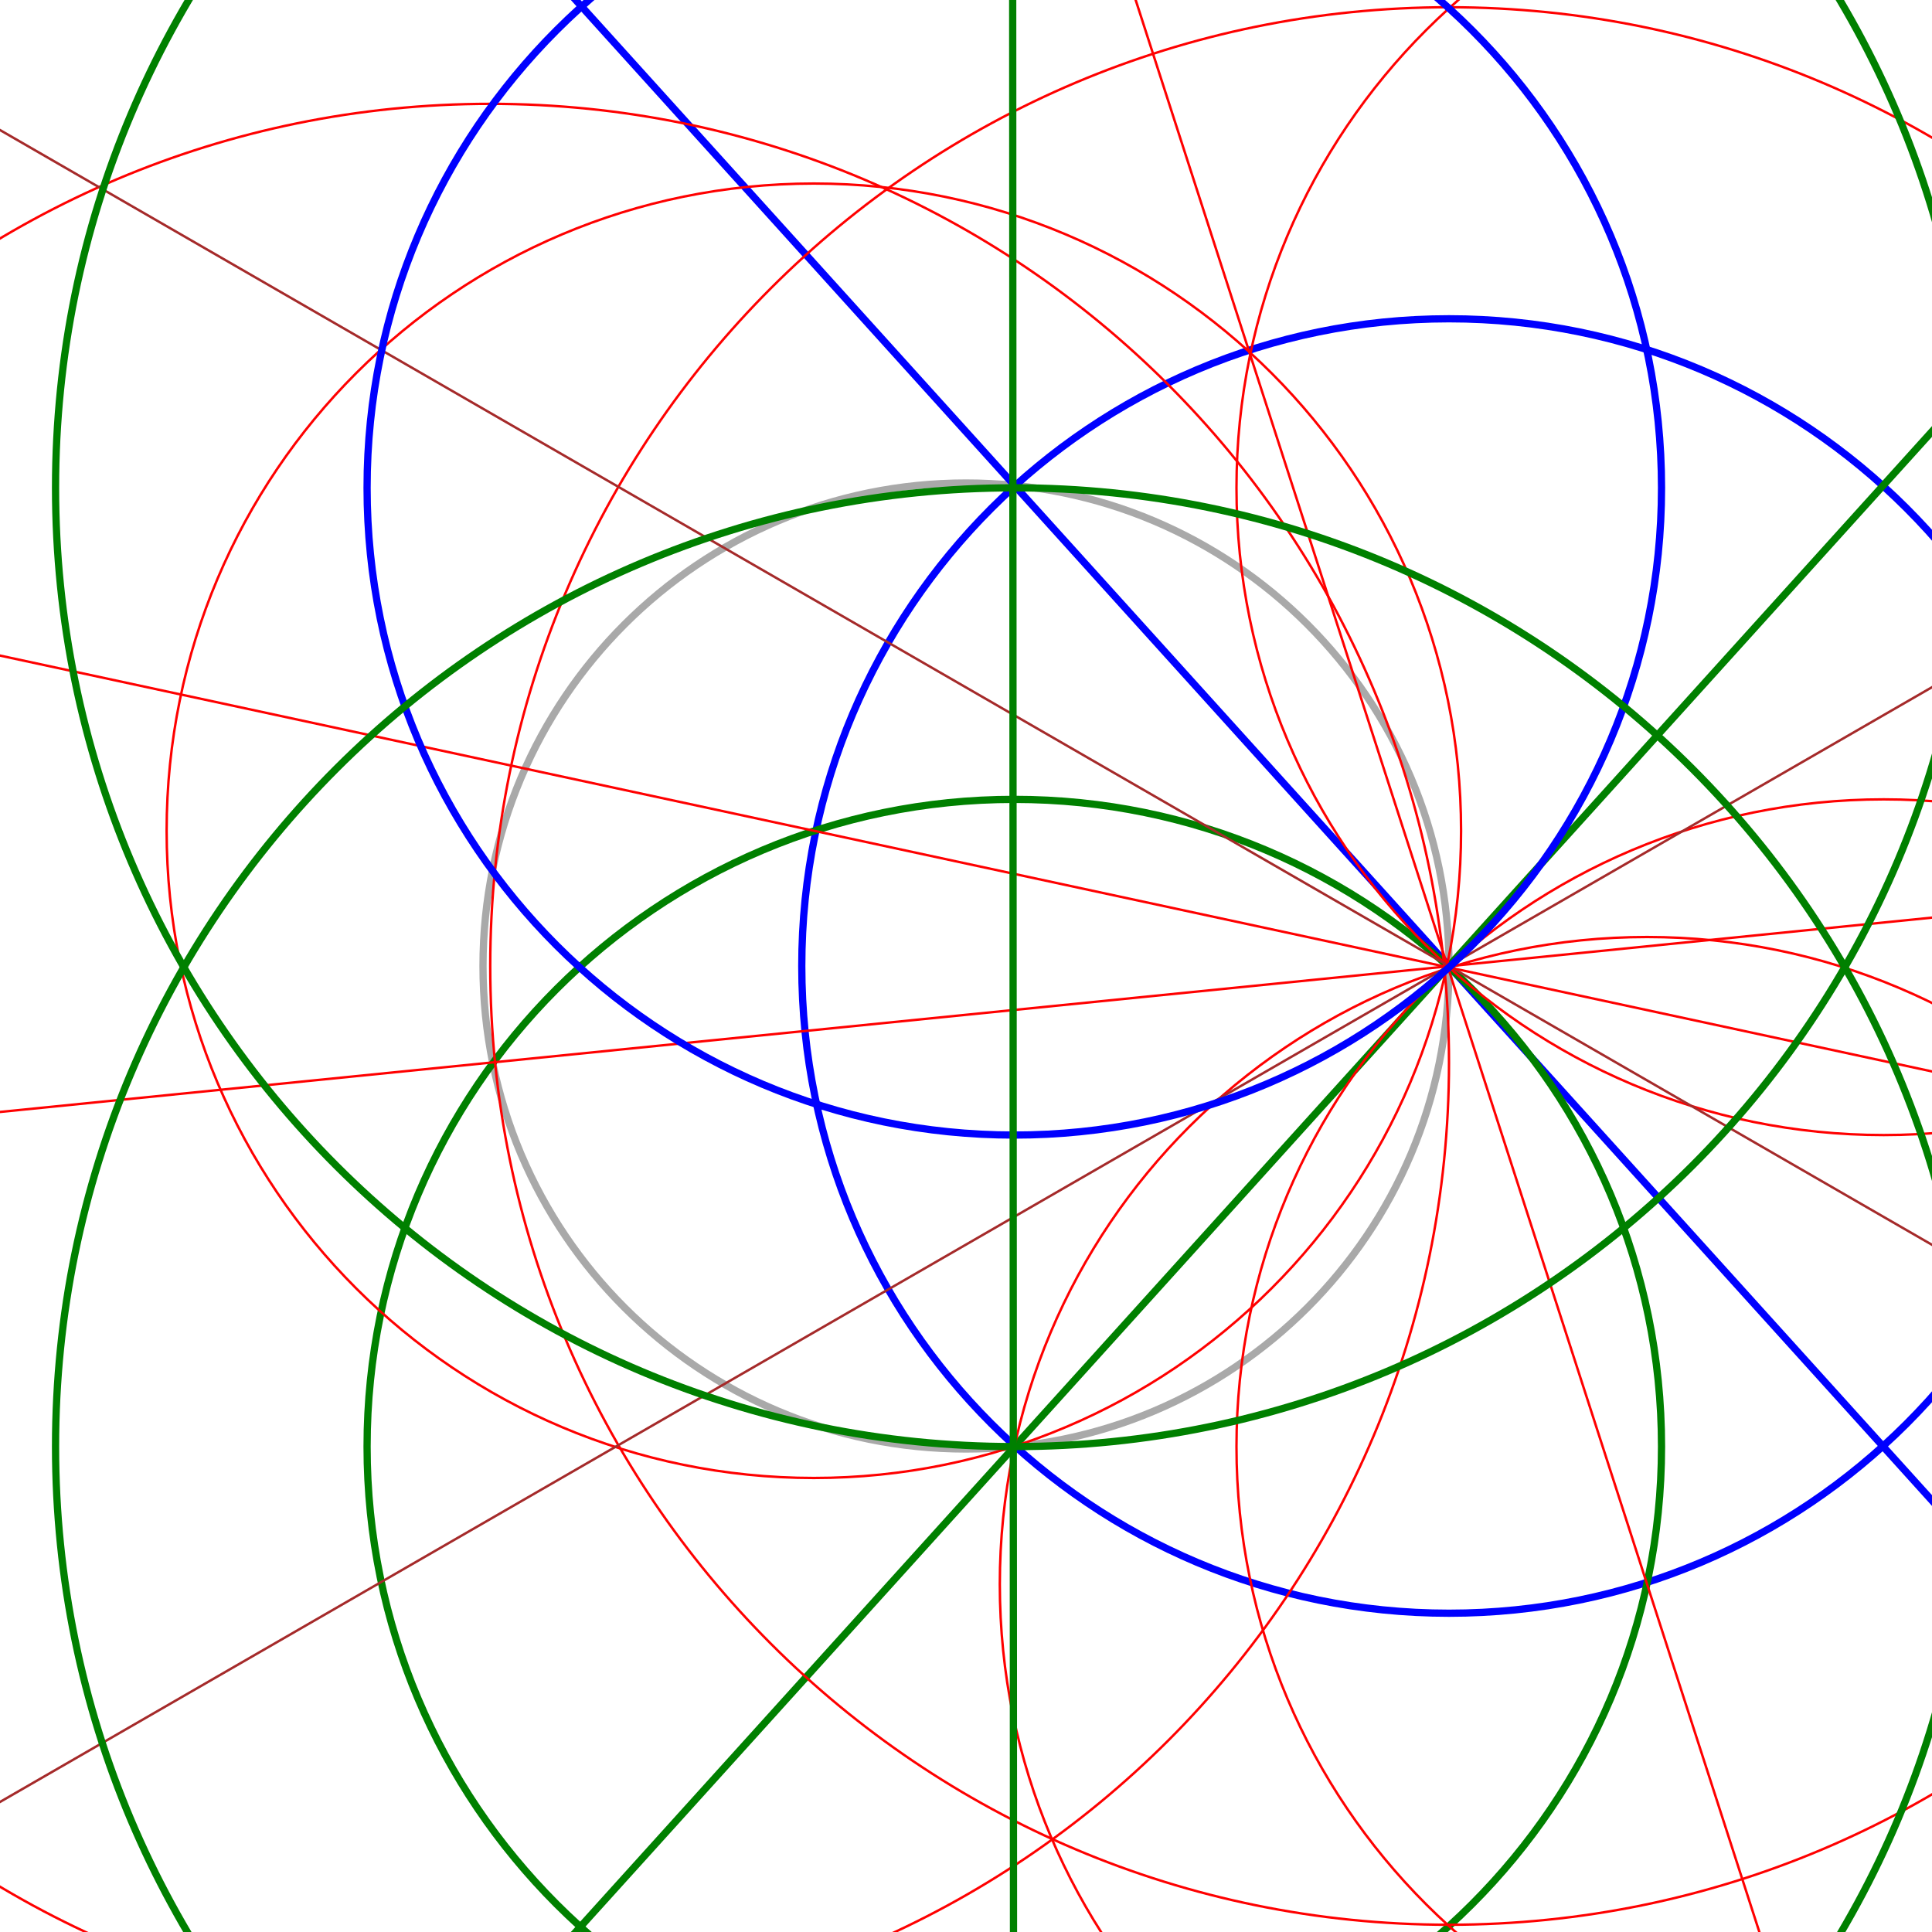
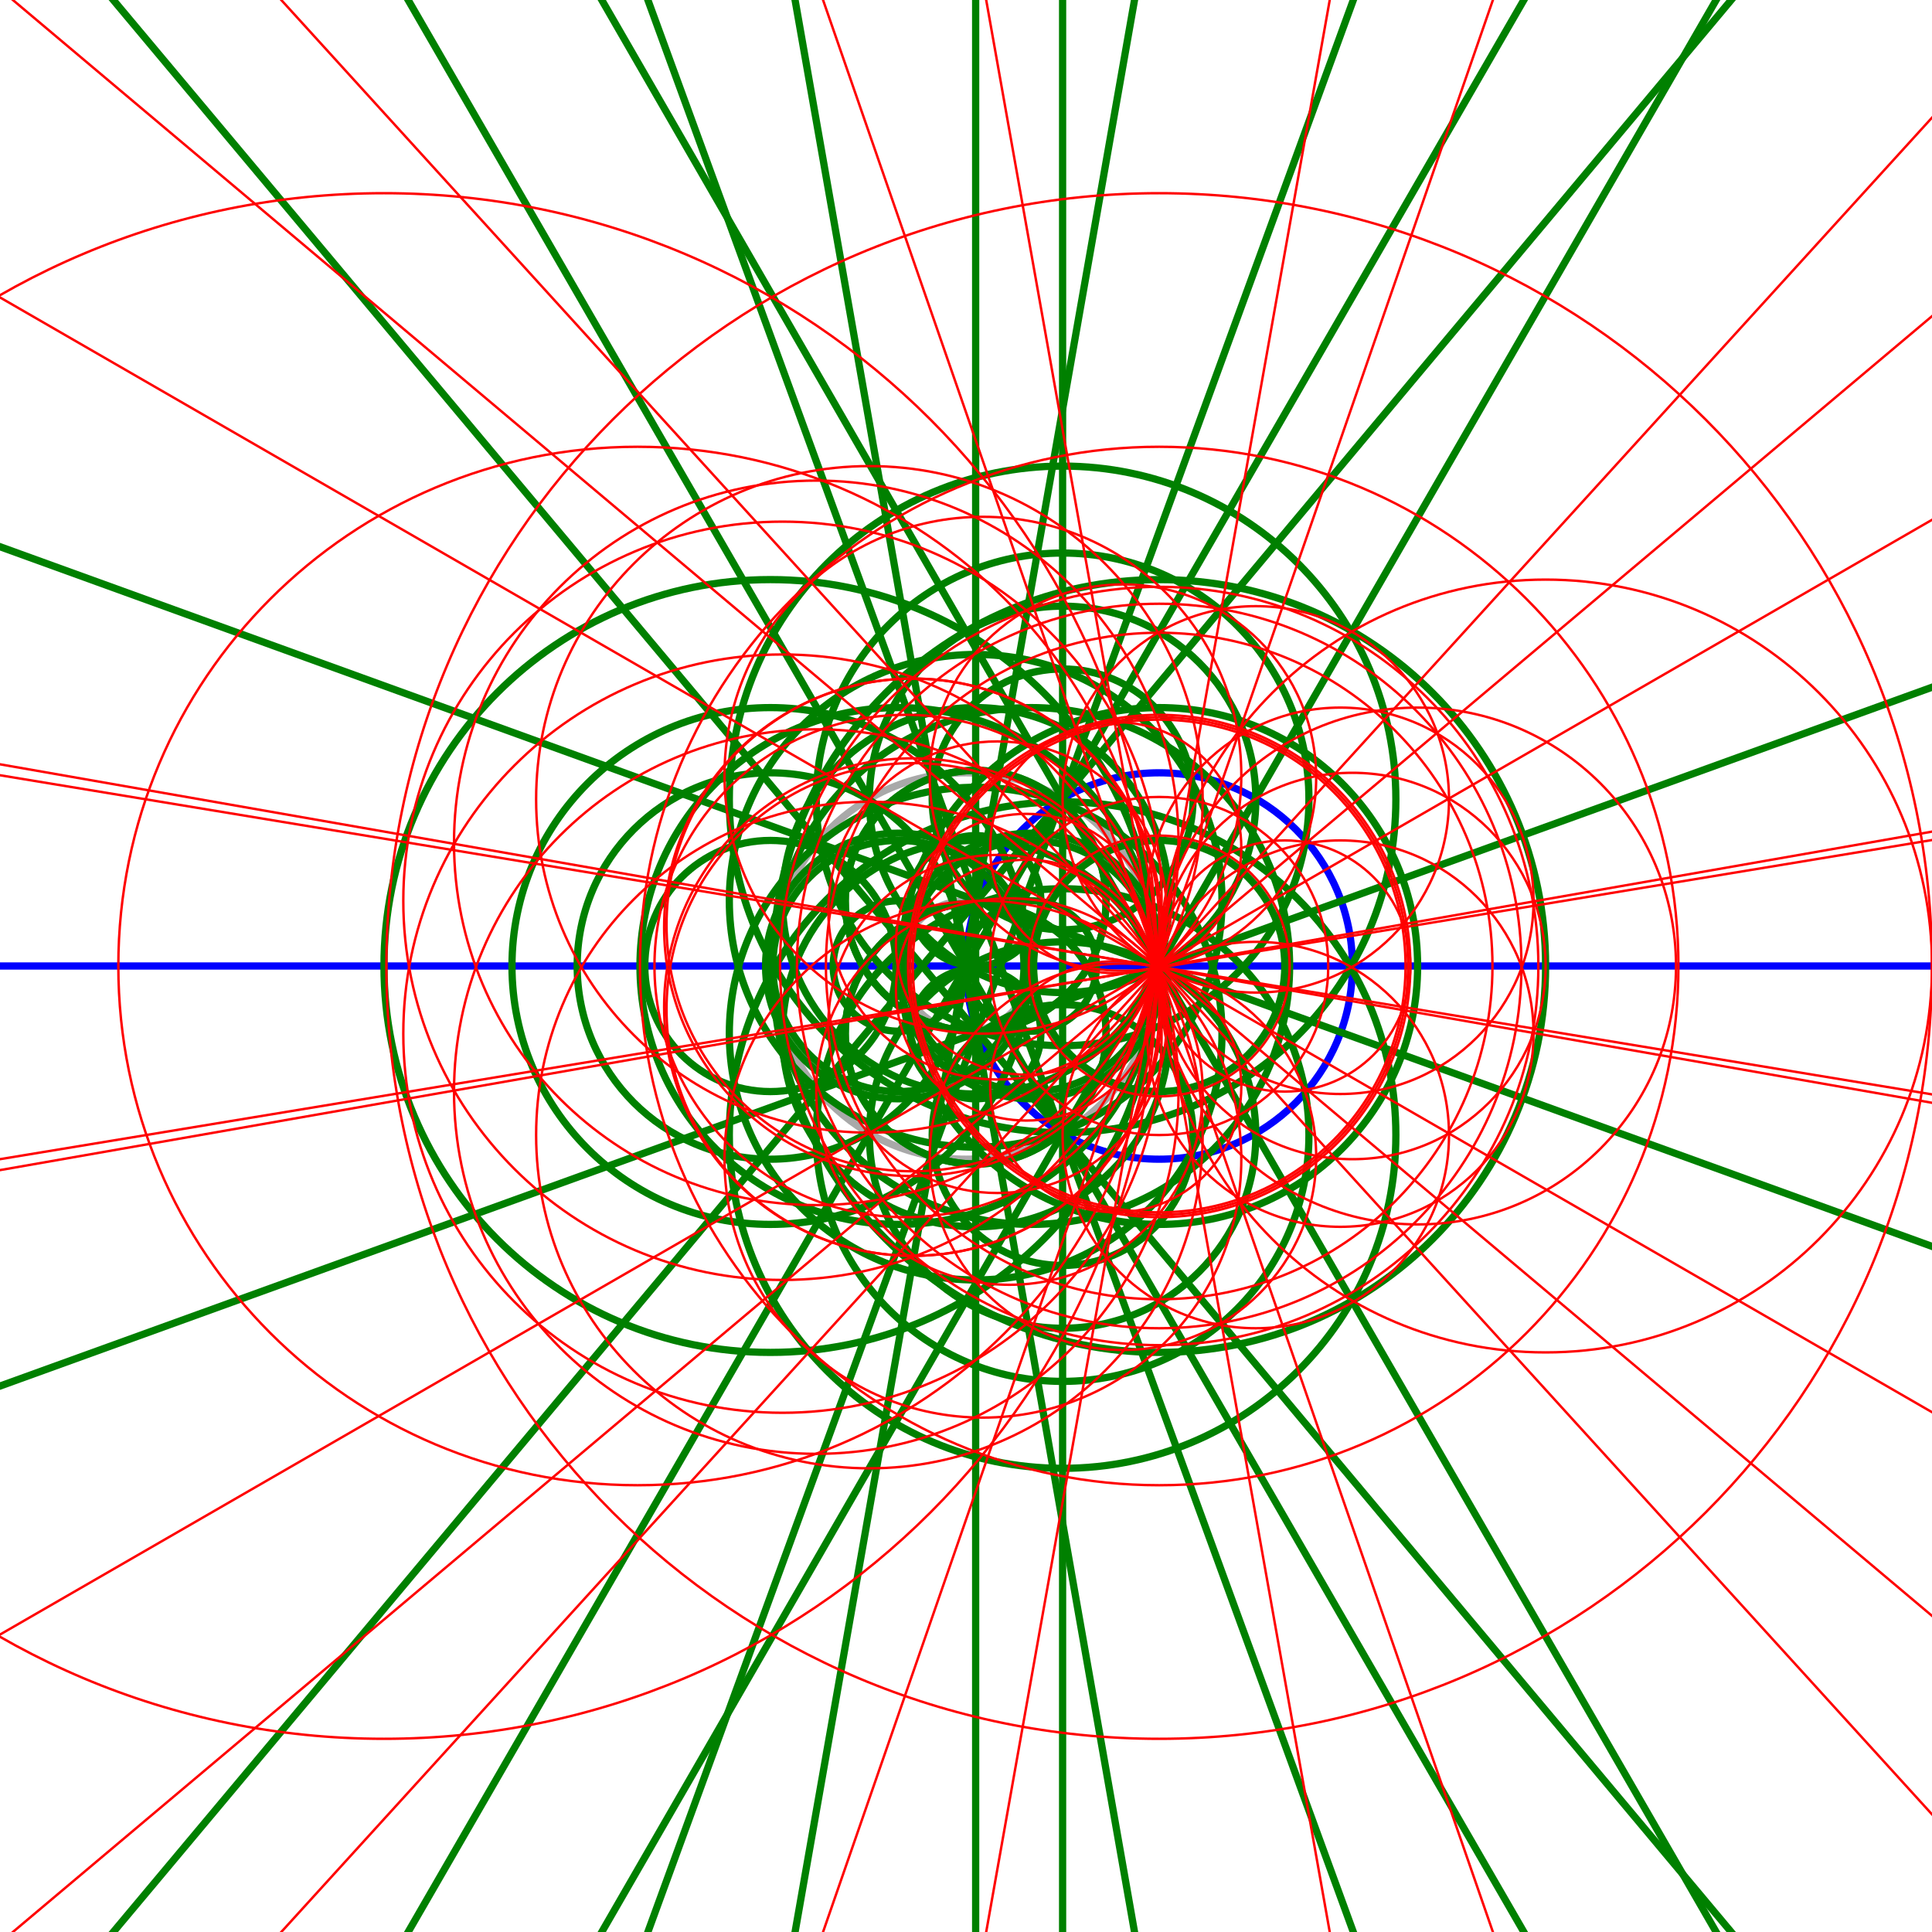
<svg xmlns="http://www.w3.org/2000/svg" viewBox="0 0 800 800">
-   <circle cx="400" cy="400" fill="none" r="200" stroke="darkgray" stroke-width="3" />
-   <line fill="none" stroke="blue" stroke-width="3" x1="-294" x2="1314" y1="-589" y2="1190" />
-   <circle cx="600" cy="400" fill="none" r="268" stroke="blue" stroke-width="3" />
-   <line fill="none" stroke="green" stroke-width="3" x1="1314" x2="-294" y1="-390" y2="1389" />
-   <circle cx="420" cy="599" fill="none" r="268" stroke="green" stroke-width="3" />
-   <circle cx="780" cy="599" fill="none" r="268" stroke="red" stroke-width="1" />
-   <circle cx="780" cy="202" fill="none" r="268" stroke="red" stroke-width="1" />
-   <line fill="none" stroke="red" stroke-width="1" x1="1595" x2="-791" y1="300" y2="540" />
-   <circle cx="600" cy="400" fill="none" r="397" stroke="red" stroke-width="1" />
-   <circle cx="203" cy="440" fill="none" r="397" stroke="red" stroke-width="1" />
-   <line fill="none" stroke="red" stroke-width="1" x1="212" x2="949" y1="-800" y2="1483" />
-   <circle cx="682" cy="656" fill="none" r="268" stroke="red" stroke-width="1" />
-   <line fill="none" stroke="brown" stroke-width="1" x1="-589" x2="1489" y1="-286" y2="913" />
-   <line fill="none" stroke="red" stroke-width="1" x1="-764" x2="1582" y1="107" y2="612" />
-   <circle cx="337" cy="344" fill="none" r="268" stroke="red" stroke-width="1" />
-   <line fill="none" stroke="brown" stroke-width="1" x1="1489" x2="-589" y1="-113" y2="1086" />
-   <circle cx="420" cy="202" fill="none" r="268" stroke="blue" stroke-width="3" />
-   <line fill="none" stroke="green" stroke-width="3" x1="419" x2="420" y1="-800" y2="1600" />
-   <circle cx="420" cy="202" fill="none" r="397" stroke="green" stroke-width="3" />
-   <circle cx="420" cy="599" fill="none" r="397" stroke="green" stroke-width="3" />
+   <circle cx="400" cy="400" fill="none" r="80" stroke="darkgray" stroke-width="3" />
+   <circle cx="400" cy="400" fill="none" r="27" stroke="darkgray" stroke-width="3" />
+   <line fill="none" stroke="blue" stroke-width="3" x1="-800" x2="1600" y1="400" y2="400" />
+   <circle cx="480" cy="400" fill="none" r="80" stroke="blue" stroke-width="3" />
+   <circle cx="480" cy="400" fill="none" r="160" stroke="green" stroke-width="3" />
+   <circle cx="319" cy="400" fill="none" r="160" stroke="green" stroke-width="3" />
+   <circle cx="480" cy="400" fill="none" r="52" stroke="green" stroke-width="3" />
+   <circle cx="427" cy="400" fill="none" r="52" stroke="green" stroke-width="3" />
+   <circle cx="480" cy="400" fill="none" r="107" stroke="green" stroke-width="3" />
+   <circle cx="372" cy="400" fill="none" r="107" stroke="green" stroke-width="3" />
+   <line fill="none" stroke="green" stroke-width="3" x1="-139" x2="1059" y1="-673" y2="1404" />
+   <circle cx="440" cy="331" fill="none" r="80" stroke="green" stroke-width="3" />
+   <line fill="none" stroke="green" stroke-width="3" x1="1059" x2="-139" y1="-604" y2="1473" />
+   <circle cx="440" cy="470" fill="none" r="80" stroke="green" stroke-width="3" />
+   <line fill="none" stroke="green" stroke-width="3" x1="-719" x2="1537" y1="-34" y2="783" />
+   <circle cx="404" cy="373" fill="none" r="80" stroke="green" stroke-width="3" />
+   <line fill="none" stroke="green" stroke-width="3" x1="1537" x2="-719" y1="18" y2="834" />
+   <circle cx="404" cy="428" fill="none" r="80" stroke="green" stroke-width="3" />
+   <circle cx="319" cy="400" fill="none" r="80" stroke="green" stroke-width="3" />
+   <circle cx="427" cy="400" fill="none" r="27" stroke="green" stroke-width="3" />
+   <circle cx="372" cy="400" fill="none" r="27" stroke="green" stroke-width="3" />
+   <line fill="none" stroke="green" stroke-width="3" x1="1000" x2="-200" y1="-639" y2="1439" />
+   <line fill="none" stroke="green" stroke-width="3" x1="-200" x2="1000" y1="-639" y2="1439" />
+   <line fill="none" stroke="green" stroke-width="3" x1="607" x2="192" y1="-781" y2="1581" />
+   <circle cx="404" cy="373" fill="none" r="27" stroke="green" stroke-width="3" />
+   <line fill="none" stroke="green" stroke-width="3" x1="192" x2="607" y1="-781" y2="1581" />
+   <circle cx="404" cy="428" fill="none" r="27" stroke="green" stroke-width="3" />
+   <circle cx="319" cy="400" fill="none" r="107" stroke="green" stroke-width="3" />
+   <circle cx="427" cy="400" fill="none" r="107" stroke="green" stroke-width="3" />
+   <circle cx="319" cy="400" fill="none" r="52" stroke="green" stroke-width="3" />
+   <circle cx="372" cy="400" fill="none" r="52" stroke="green" stroke-width="3" />
+   <circle cx="427" cy="400" fill="none" r="55" stroke="green" stroke-width="3" />
+   <circle cx="372" cy="400" fill="none" r="55" stroke="green" stroke-width="3" />
+   <line fill="none" stroke="green" stroke-width="3" x1="440" x2="440" y1="-800" y2="1600" />
+   <circle cx="440" cy="331" fill="none" r="138" stroke="green" stroke-width="3" />
+   <circle cx="440" cy="470" fill="none" r="138" stroke="green" stroke-width="3" />
+   <line fill="none" stroke="green" stroke-width="3" x1="1159" x2="-381" y1="-528" y2="1311" />
+   <circle cx="440" cy="331" fill="none" r="54" stroke="green" stroke-width="3" />
+   <circle cx="404" cy="373" fill="none" r="54" stroke="green" stroke-width="3" />
+   <line fill="none" stroke="green" stroke-width="3" x1="824" x2="1" y1="-722" y2="1532" />
+   <circle cx="440" cy="331" fill="none" r="102" stroke="green" stroke-width="3" />
+   <circle cx="404" cy="428" fill="none" r="102" stroke="green" stroke-width="3" />
+   <line fill="none" stroke="green" stroke-width="3" x1="1" x2="824" y1="-732" y2="1522" />
+   <circle cx="440" cy="470" fill="none" r="102" stroke="green" stroke-width="3" />
+   <circle cx="404" cy="373" fill="none" r="102" stroke="green" stroke-width="3" />
+   <line fill="none" stroke="green" stroke-width="3" x1="-381" x2="1159" y1="-511" y2="1328" />
+   <circle cx="440" cy="470" fill="none" r="54" stroke="green" stroke-width="3" />
+   <circle cx="404" cy="428" fill="none" r="54" stroke="green" stroke-width="3" />
+   <line fill="none" stroke="green" stroke-width="3" x1="404" x2="404" y1="-800" y2="1600" />
+   <circle cx="404" cy="373" fill="none" r="54" stroke="green" stroke-width="3" />
+   <circle cx="404" cy="428" fill="none" r="54" stroke="green" stroke-width="3" />
+   <circle cx="560" cy="400" fill="none" r="80" stroke="red" stroke-width="1" />
+   <circle cx="640" cy="400" fill="none" r="160" stroke="red" stroke-width="1" />
+   <circle cx="480" cy="400" fill="none" r="320" stroke="red" stroke-width="1" />
+   <circle cx="159" cy="400" fill="none" r="320" stroke="red" stroke-width="1" />
+   <line fill="none" stroke="red" stroke-width="1" x1="78" x2="864" y1="-758" y2="1509" />
+   <circle cx="462" cy="351" fill="none" r="52" stroke="red" stroke-width="1" />
+   <line fill="none" stroke="red" stroke-width="1" x1="864" x2="78" y1="-709" y2="1558" />
+   <circle cx="462" cy="450" fill="none" r="52" stroke="red" stroke-width="1" />
+   <circle cx="532" cy="400" fill="none" r="52" stroke="red" stroke-width="1" />
+   <line fill="none" stroke="red" stroke-width="1" x1="-781" x2="1586" y1="192" y2="583" />
+   <circle cx="480" cy="400" fill="none" r="103" stroke="red" stroke-width="1" />
+   <circle cx="378" cy="384" fill="none" r="103" stroke="red" stroke-width="1" />
+   <line fill="none" stroke="red" stroke-width="1" x1="1586" x2="-781" y1="218" y2="609" />
+   <circle cx="378" cy="417" fill="none" r="103" stroke="red" stroke-width="1" />
+   <circle cx="480" cy="400" fill="none" r="104" stroke="red" stroke-width="1" />
+   <circle cx="375" cy="400" fill="none" r="104" stroke="red" stroke-width="1" />
+   <line fill="none" stroke="red" stroke-width="1" x1="-363" x2="1251" y1="-527" y2="1247" />
+   <circle cx="407" cy="321" fill="none" r="107" stroke="red" stroke-width="1" />
+   <line fill="none" stroke="red" stroke-width="1" x1="1251" x2="-363" y1="-447" y2="1327" />
+   <circle cx="407" cy="480" fill="none" r="107" stroke="red" stroke-width="1" />
+   <circle cx="587" cy="400" fill="none" r="107" stroke="red" stroke-width="1" />
+   <circle cx="480" cy="400" fill="none" r="215" stroke="red" stroke-width="1" />
+   <circle cx="264" cy="400" fill="none" r="215" stroke="red" stroke-width="1" />
+   <circle cx="520" cy="470" fill="none" r="80" stroke="red" stroke-width="1" />
+   <line fill="none" stroke="red" stroke-width="1" x1="-619" x2="1459" y1="-234" y2="965" />
+   <circle cx="480" cy="400" fill="none" r="138" stroke="red" stroke-width="1" />
+   <circle cx="360" cy="331" fill="none" r="138" stroke="red" stroke-width="1" />
+   <line fill="none" stroke="red" stroke-width="1" x1="1584" x2="-779" y1="207" y2="621" />
+   <circle cx="480" cy="400" fill="none" r="54" stroke="red" stroke-width="1" />
+   <circle cx="425" cy="410" fill="none" r="54" stroke="red" stroke-width="1" />
+   <line fill="none" stroke="red" stroke-width="1" x1="-779" x2="1584" y1="180" y2="594" />
+   <circle cx="480" cy="400" fill="none" r="102" stroke="red" stroke-width="1" />
+   <circle cx="378" cy="383" fill="none" r="102" stroke="red" stroke-width="1" />
+   <circle cx="520" cy="331" fill="none" r="80" stroke="red" stroke-width="1" />
+   <line fill="none" stroke="red" stroke-width="1" x1="1459" x2="-619" y1="-165" y2="1034" />
+   <circle cx="360" cy="470" fill="none" r="138" stroke="red" stroke-width="1" />
+   <circle cx="425" cy="391" fill="none" r="54" stroke="red" stroke-width="1" />
+   <circle cx="378" cy="418" fill="none" r="102" stroke="red" stroke-width="1" />
+   <circle cx="480" cy="400" fill="none" r="150" stroke="red" stroke-width="1" />
+   <circle cx="338" cy="349" fill="none" r="150" stroke="red" stroke-width="1" />
+   <circle cx="480" cy="400" fill="none" r="70" stroke="red" stroke-width="1" />
+   <circle cx="413" cy="377" fill="none" r="70" stroke="red" stroke-width="1" />
+   <circle cx="555" cy="428" fill="none" r="80" stroke="red" stroke-width="1" />
+   <circle cx="480" cy="400" fill="none" r="157" stroke="red" stroke-width="1" />
+   <circle cx="324" cy="373" fill="none" r="157" stroke="red" stroke-width="1" />
+   <line fill="none" stroke="red" stroke-width="1" x1="267" x2="687" y1="-795" y2="1567" />
+   <circle cx="465" cy="322" fill="none" r="80" stroke="red" stroke-width="1" />
+   <line fill="none" stroke="red" stroke-width="1" x1="1351" x2="-484" y1="-333" y2="1212" />
+   <circle cx="418" cy="452" fill="none" r="80" stroke="red" stroke-width="1" />
+   <circle cx="338" cy="452" fill="none" r="150" stroke="red" stroke-width="1" />
+   <circle cx="413" cy="424" fill="none" r="70" stroke="red" stroke-width="1" />
+   <circle cx="555" cy="373" fill="none" r="80" stroke="red" stroke-width="1" />
+   <circle cx="324" cy="428" fill="none" r="157" stroke="red" stroke-width="1" />
+   <line fill="none" stroke="red" stroke-width="1" x1="687" x2="267" y1="-767" y2="1595" />
+   <circle cx="465" cy="479" fill="none" r="80" stroke="red" stroke-width="1" />
+   <line fill="none" stroke="red" stroke-width="1" x1="-484" x2="1351" y1="-412" y2="1133" />
</svg>
